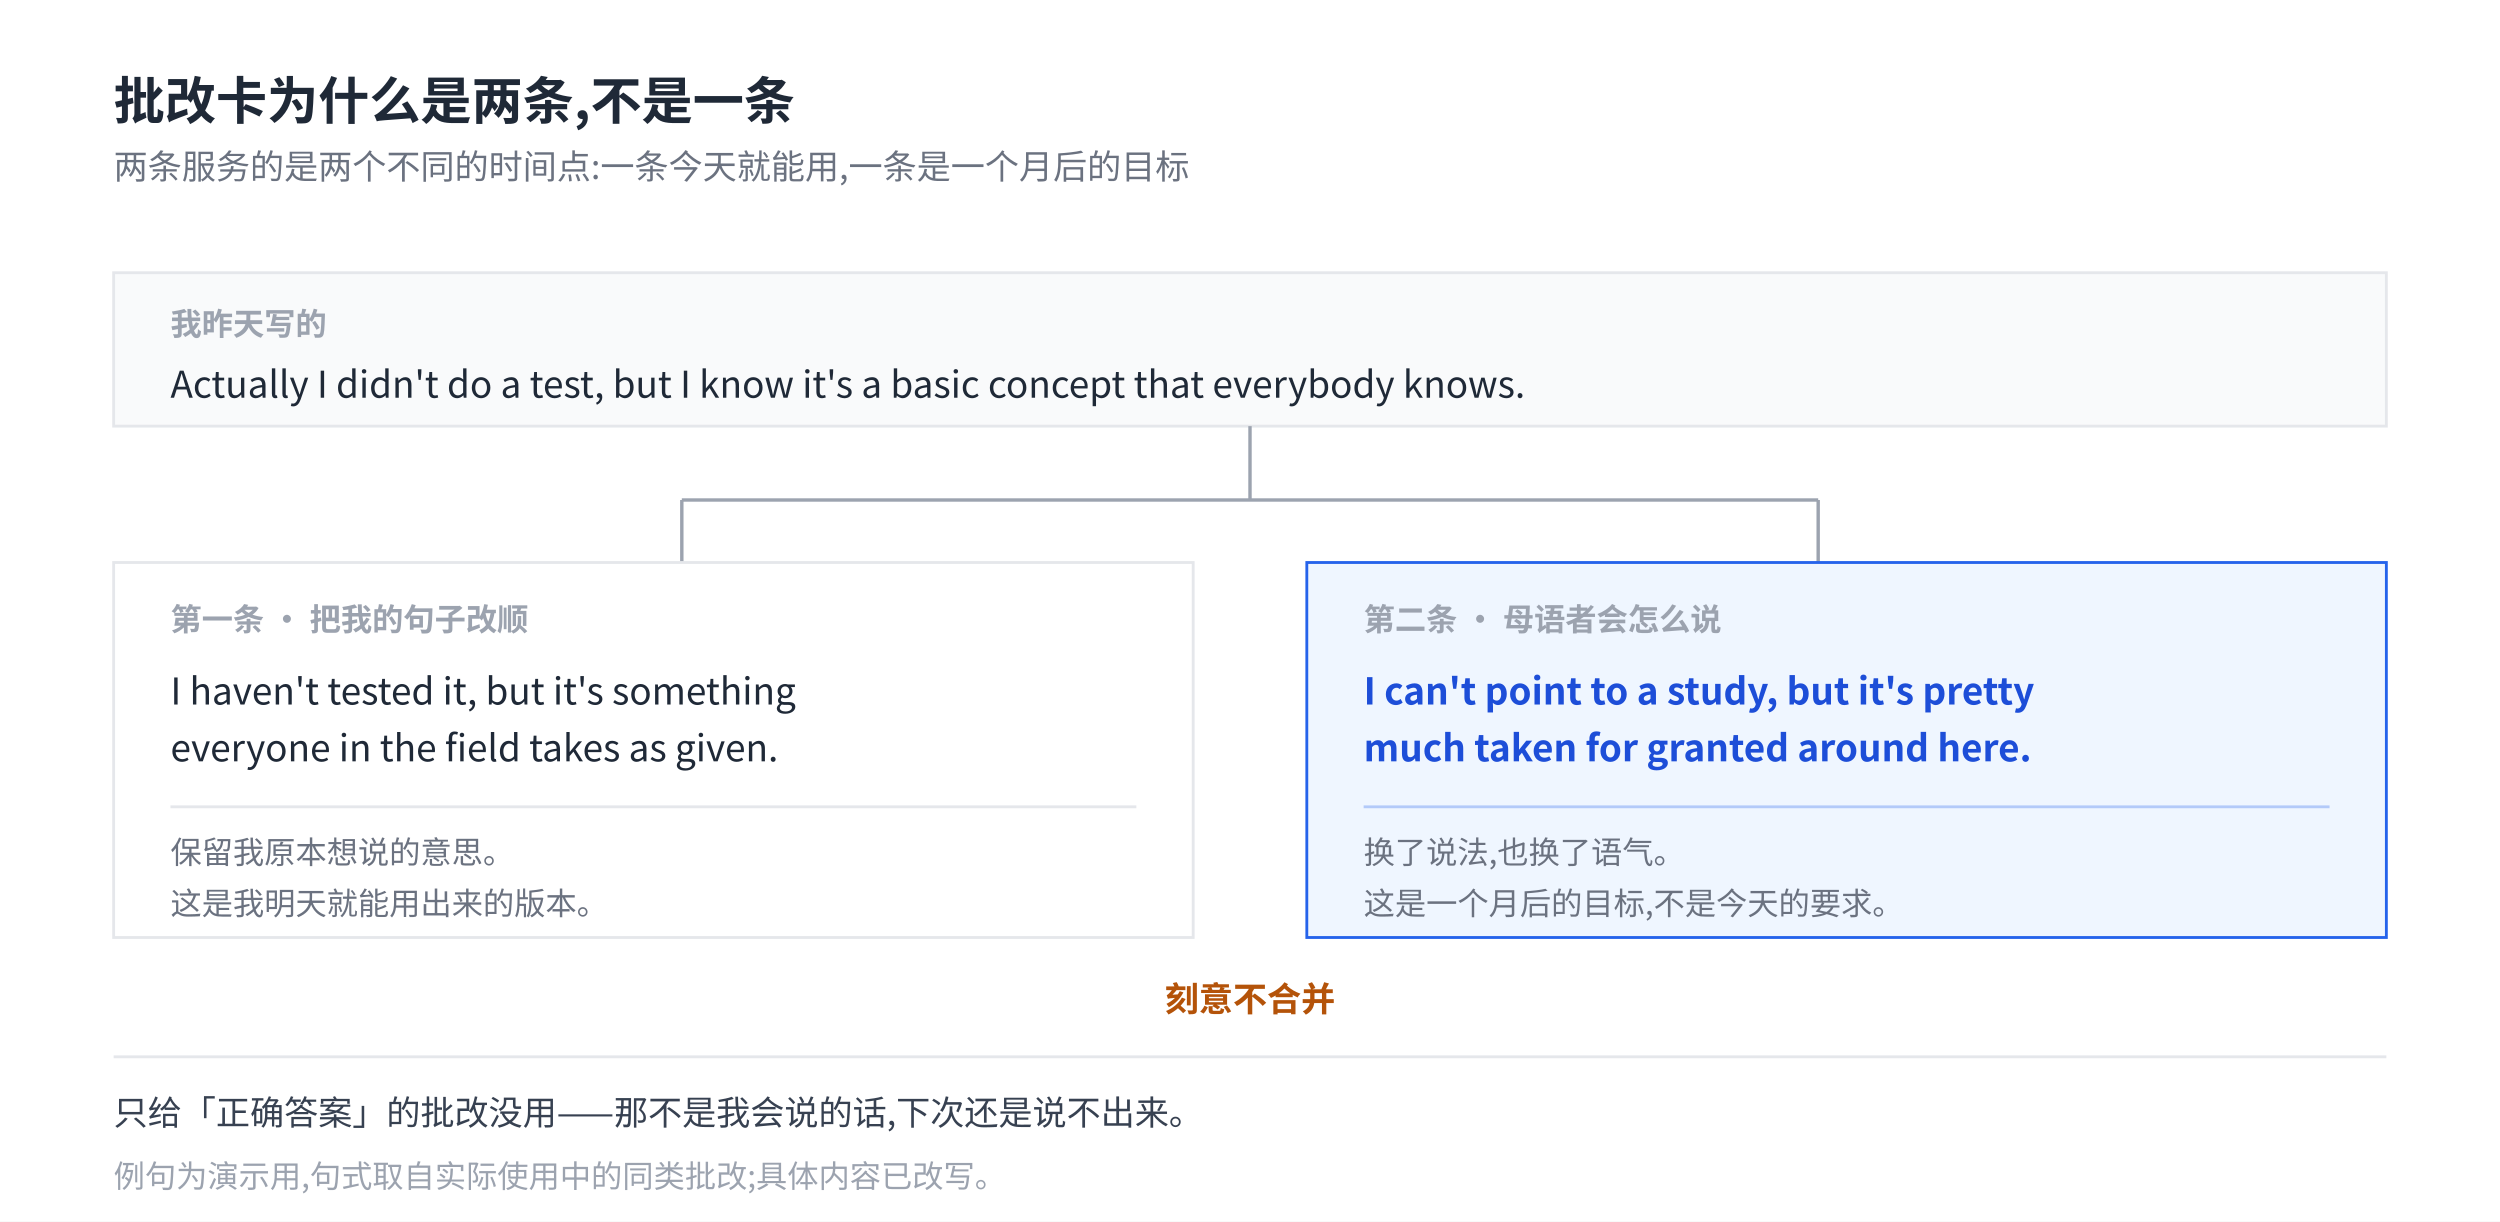
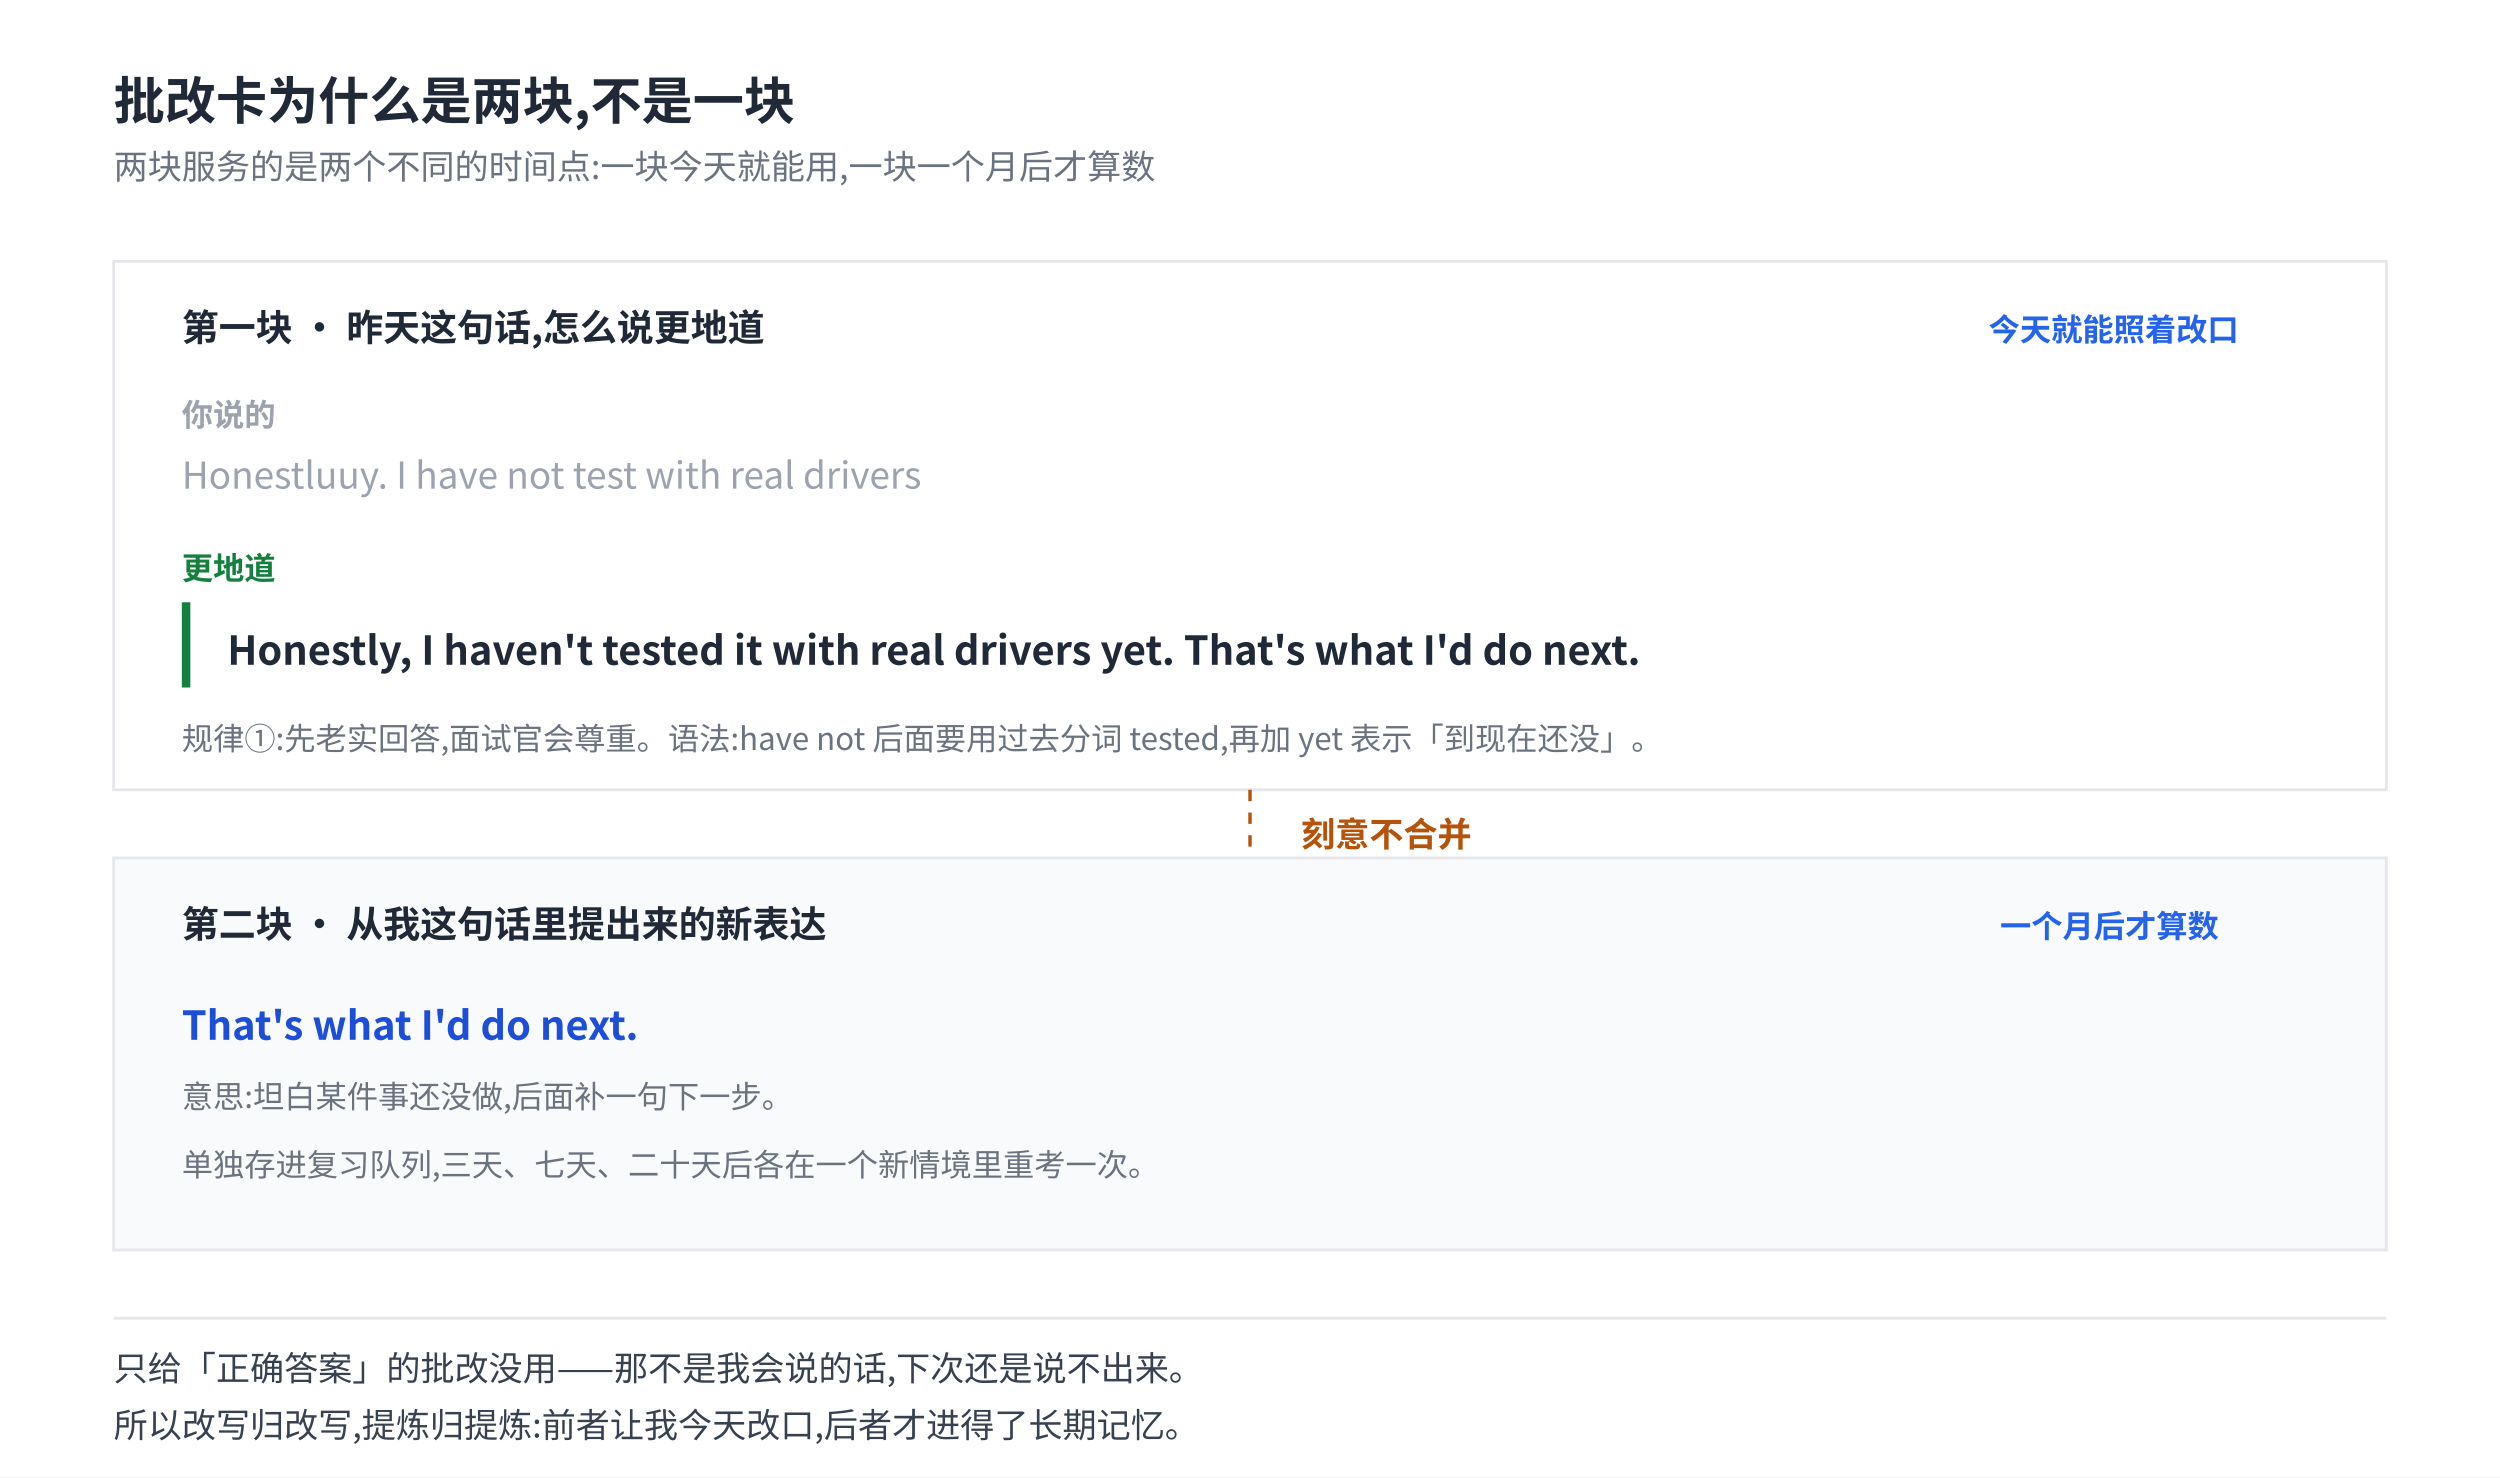
- <svg xmlns="http://www.w3.org/2000/svg" viewBox="0 0 880 430" font-family="PingFang SC, Noto Sans CJK SC, Microsoft YaHei, sans-serif">
+ <svg xmlns="http://www.w3.org/2000/svg" viewBox="0 0 880 520" font-family="PingFang SC, Noto Sans CJK SC, Microsoft YaHei, sans-serif">
  <style>
    .title{font-size:18px;font-weight:700;fill:#1f2937}
    .sub{font-size:12px;fill:#6b7280}
    .lbl{font-size:11px;font-weight:700;fill:#9ca3af}
-     .en{font-size:13px;fill:#1f2937}
-     .enb{font-size:13px;font-weight:700;fill:#1d4ed8}
+     .lblg{font-size:11px;font-weight:700;fill:#15803d}
+     .sec{font-size:13px;font-weight:700;fill:#1f2937}
+     .en{font-size:13px;fill:#9ca3af}
+     .enb{font-size:14px;font-weight:700;fill:#1f2937}
+     .chunk{font-size:14px;font-weight:700;fill:#1d4ed8}
    .note{font-size:11px;fill:#6b7280}
    .mid{font-size:12px;font-weight:700;fill:#b45309}
+     .aside{font-size:11px;font-weight:700;fill:#2563eb}
    .ft{font-size:12px;fill:#374151}
-     .fs{font-size:11px;fill:#9ca3af}
  </style>
-   <rect width="880" height="430" fill="#ffffff" />
-   <text x="40" y="42" class="title">批改卡为什么是两条,不是一条</text>
-   <text x="40" y="63" class="sub">两条服务的是两个不同的时间点:一条今天就能用,一条是一个月后的目标</text>
-   <rect x="40" y="96" width="800" height="54" fill="#f9fafb" stroke="#e5e7eb" />
-   <text x="60" y="118" class="lbl">我昨天写的</text>
-   <text x="60" y="140" class="en">Actually I didn't do a test, but I know it's a basic concept that everybody knows.</text>
-   <line x1="440" y1="150" x2="440" y2="176" stroke="#9ca3af" stroke-width="1.2" />
-   <line x1="240" y1="176" x2="640" y2="176" stroke="#9ca3af" stroke-width="1.2" />
-   <line x1="240" y1="176" x2="240" y2="198" stroke="#9ca3af" stroke-width="1.2" />
-   <line x1="640" y1="176" x2="640" y2="198" stroke="#9ca3af" stroke-width="1.2" />
-   <rect x="40" y="198" width="380" height="132" fill="#ffffff" stroke="#e5e7eb" />
-   <text x="60" y="222" class="lbl">第一条 · 把我的句子改顺</text>
-   <text x="60" y="248" class="en">I haven't tested it, but it's something</text>
-   <text x="60" y="268" class="en">everyone in the field takes as given.</text>
-   <line x1="60" y1="284" x2="400" y2="284" stroke="#e5e7eb" />
-   <text x="60" y="304" class="note">保留我原本想说的意思。</text>
-   <text x="60" y="322" class="note">这是我明天就能用出来的版本。</text>
-   <rect x="460" y="198" width="380" height="132" fill="#eff6ff" stroke="#2563eb" />
-   <text x="480" y="222" class="lbl">第二条 · 母语者会怎么说</text>
-   <text x="480" y="248" class="enb">I can't point to a study, but it's pretty</text>
-   <text x="480" y="268" class="enb">much taken for granted around here.</text>
-   <line x1="480" y1="284" x2="820" y2="284" stroke="#2563eb" stroke-opacity="0.3" />
-   <text x="480" y="304" class="note">换了说法,也换了语气。</text>
-   <text x="480" y="322" class="note">这是一个月后的目标,不是今天的要求。</text>
-   <text x="440" y="356" class="mid" text-anchor="middle">刻意不合并</text>
-   <line x1="40" y1="372" x2="840" y2="372" stroke="#e5e7eb" />
-   <text x="40" y="396" class="ft">只给「正确答案」的批改没用——那不是我会说的话,下次还是说不出来。</text>
-   <text x="40" y="418" class="fs">例句为演示用,句式取自实际使用中的同类批改;具体内容已改写。</text>
+   <rect width="880" height="520" fill="#ffffff" />
+   <text x="40" y="42" class="title">批改卡为什么是两块,不是一块</text>
+   <text x="40" y="63" class="sub">两块服务的是两个不同的时间点:一块今天就能用,一块一个月后才算数</text>
+   <rect x="40" y="92" width="800" height="186" fill="#ffffff" stroke="#e5e7eb" />
+   <text x="64" y="120" class="sec">第一块 · 昨天这句话,怎么说更地道</text>
+   <text x="700" y="120" class="aside">今天就能照着改口</text>
+   <text x="64" y="150" class="lbl">你说的</text>
+   <text x="64" y="172" class="en">Honestluuy. I have not test with real drivers</text>
+   <text x="64" y="204" class="lblg">更地道</text>
+   <rect x="64" y="212" width="3" height="30" fill="#15803d" />
+   <text x="80" y="234" class="enb">Honestly, I haven't tested it with real drivers yet. That's what I'd do next.</text>
+   <text x="64" y="264" class="note">规律①:先老实回答,面试官会尊重。语法:have not 后面要用过去分词 tested,再加 yet 表示「到现在还没」。</text>
+   <line x1="440" y1="278" x2="440" y2="302" stroke="#b45309" stroke-width="1.2" stroke-dasharray="4 4" />
+   <text x="458" y="298" class="mid">刻意不合并</text>
+   <rect x="40" y="302" width="800" height="138" fill="#f9fafb" stroke="#e5e7eb" />
+   <text x="64" y="330" class="sec">第二块 · 从我这句话里提出来的新表达</text>
+   <text x="704" y="330" class="aside">一个月后才算数</text>
+   <text x="64" y="366" class="chunk">That's what I'd do next.</text>
+   <text x="64" y="390" class="note">意思:坦白某件事还没做,后面补一句下一步。</text>
+   <text x="64" y="414" class="note">单独存进复习队列,三天、七天、二十天后各在一个新情境里重考一次。</text>
+   <line x1="40" y1="464" x2="840" y2="464" stroke="#e5e7eb" />
+   <text x="40" y="486" class="ft">只给「正确答案」的批改没用——那不是我会说的话,下次还是说不出来。</text>
+   <text x="40" y="506" class="ft">所以改写归改写,提炼归提炼:前者让我今天改口,后者才进得了长期记忆。</text>
</svg>
